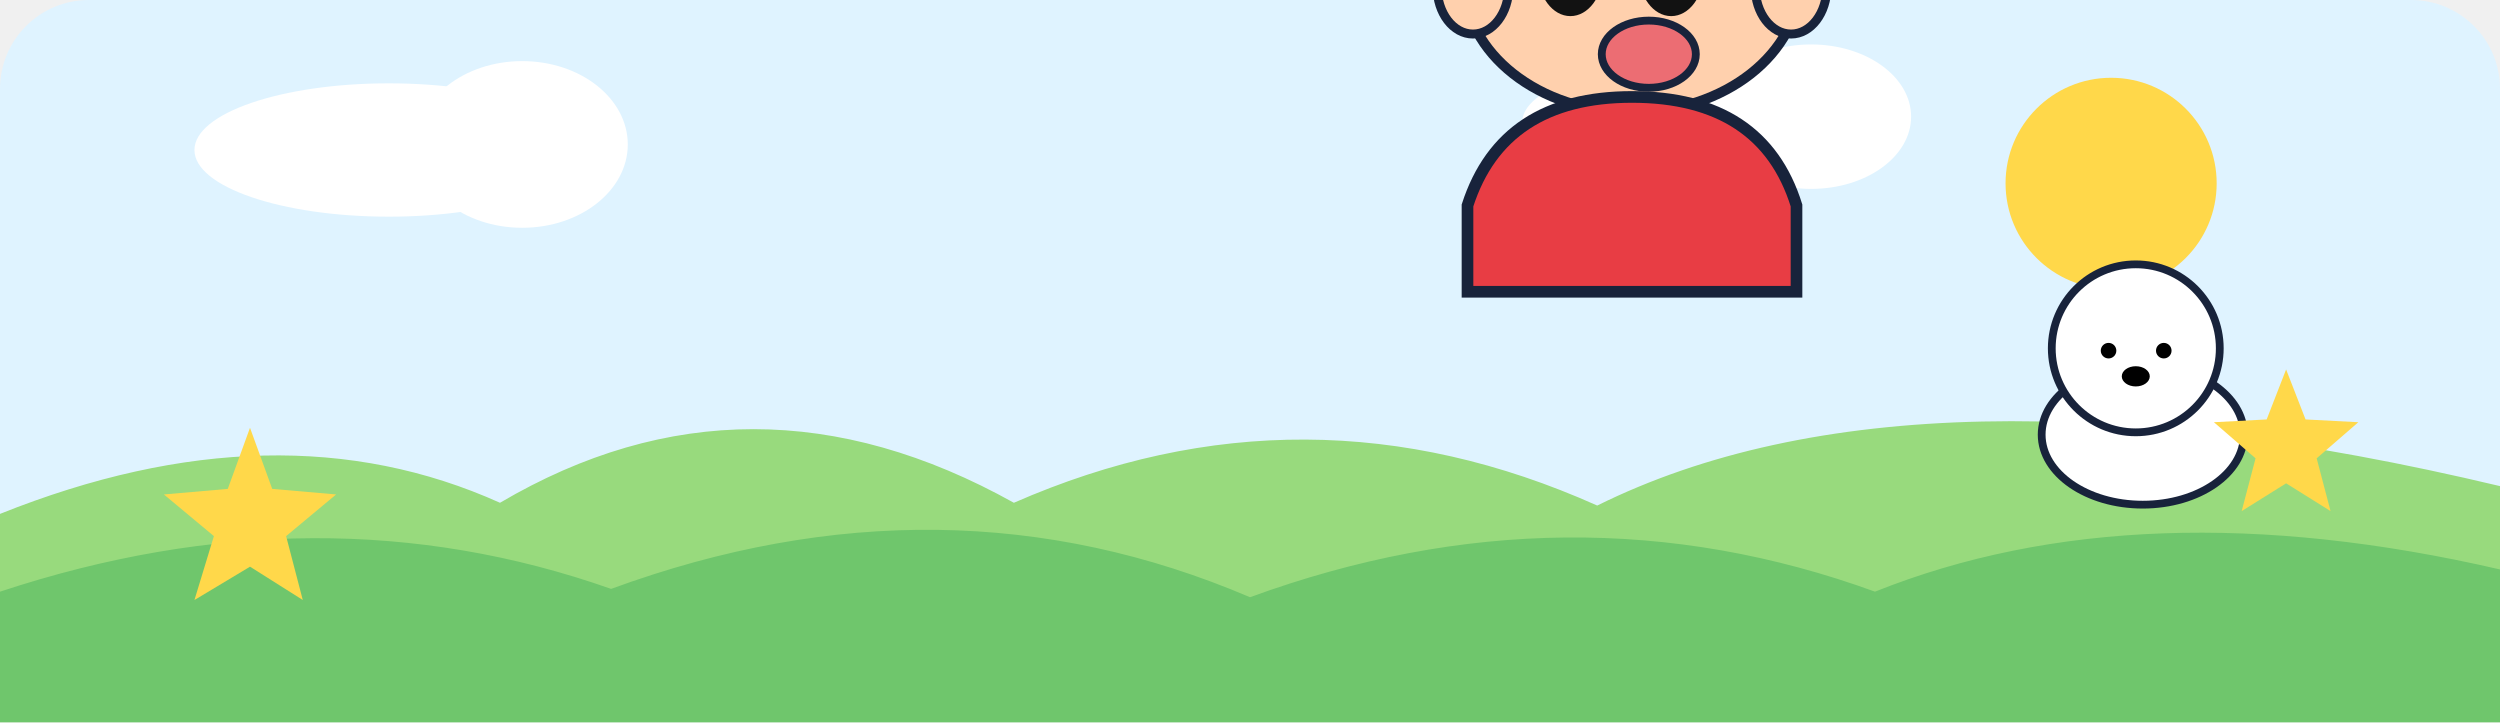
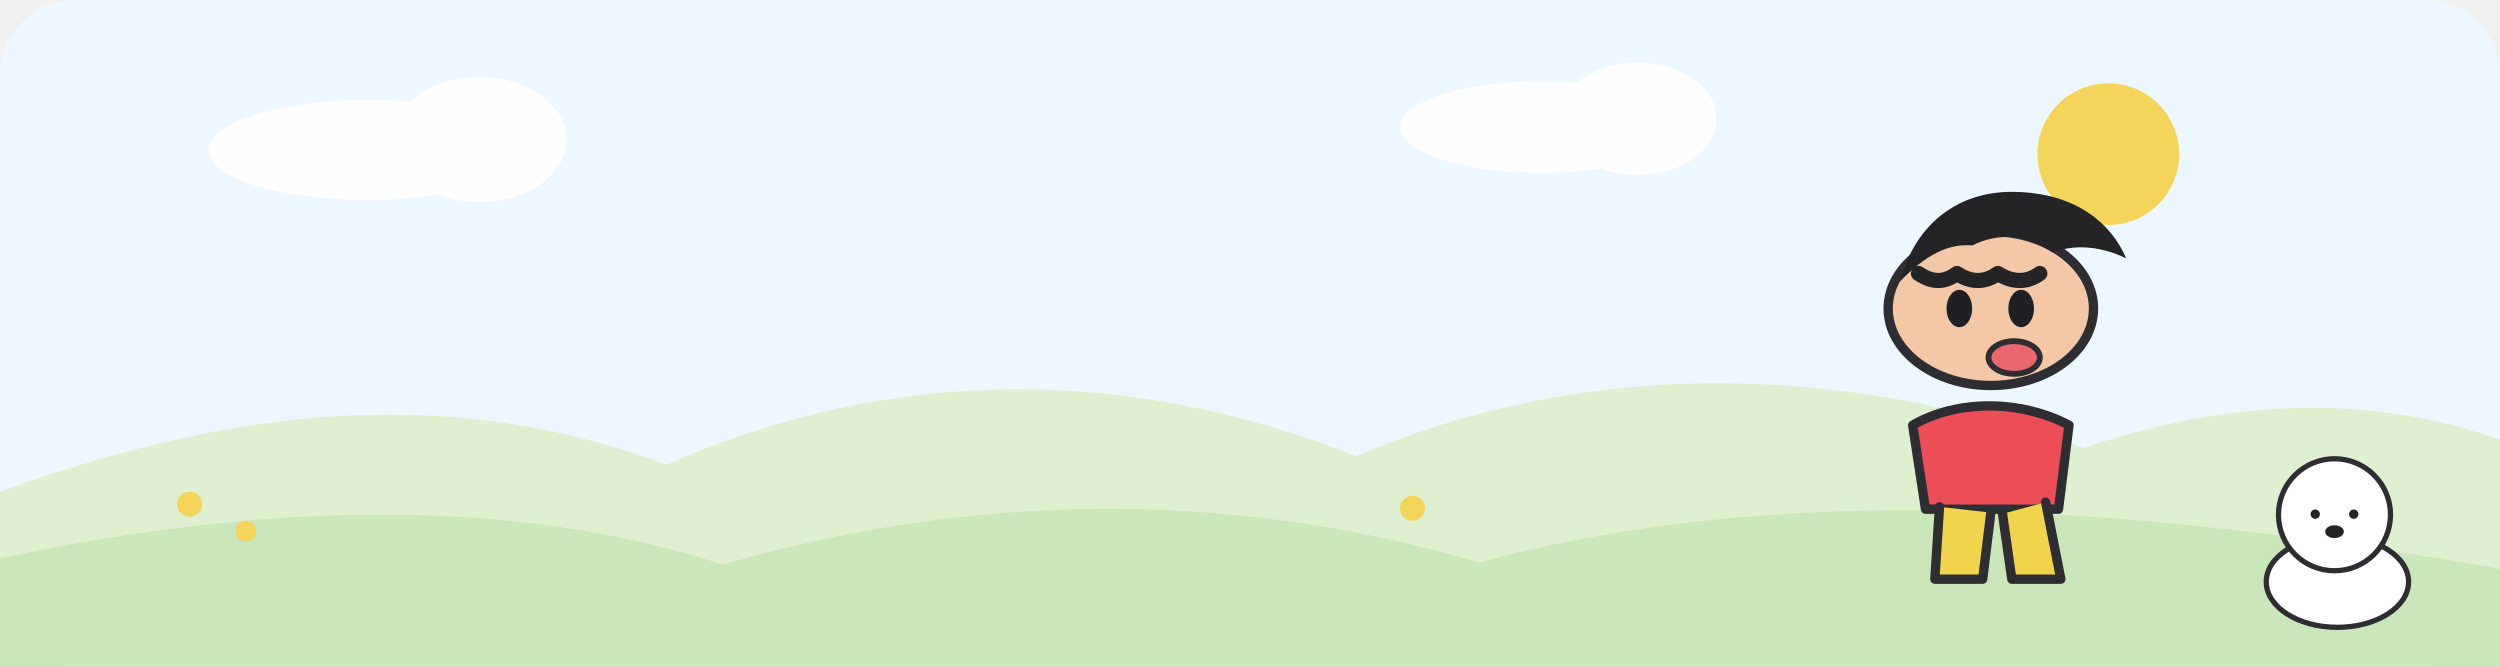
- <svg xmlns="http://www.w3.org/2000/svg" width="900" height="260" viewBox="0 0 900 260">
-   <defs>
-     <filter id="s">
-       <feDropShadow dx="0" dy="8" stdDeviation="8" flood-color="#21375a" flood-opacity=".18" />
-     </filter>
-   </defs>
-   <rect width="900" height="260" rx="32" fill="#dff3ff" />
-   <circle cx="760" cy="66" r="38" fill="#ffd84a" />
-   <g fill="#fff">
-     <ellipse cx="140" cy="54" rx="70" ry="24" />
-     <ellipse cx="188" cy="52" rx="38" ry="30" />
-     <ellipse cx="612" cy="44" rx="64" ry="22" />
-     <ellipse cx="652" cy="42" rx="36" ry="26" />
+ <svg xmlns="http://www.w3.org/2000/svg" width="1200" height="320" viewBox="0 0 1200 320">
+   <rect width="1200" height="320" rx="36" fill="#edf7ff" />
+   <circle cx="1012" cy="74" r="34" fill="#f4d45b" />
+   <g fill="#ffffff" opacity=".92">
+     <ellipse cx="176" cy="72" rx="76" ry="24" />
+     <ellipse cx="230" cy="67" rx="42" ry="30" />
+     <ellipse cx="740" cy="61" rx="68" ry="22" />
+     <ellipse cx="786" cy="57" rx="38" ry="27" />
  </g>
-   <path d="M0 185 Q100 145 180 181 Q270 128 365 181 Q470 135 575 182 Q690 125 900 175 L900 260 L0 260Z" fill="#98da7d" />
-   <path d="M0 213 Q115 175 220 212 Q340 168 450 215 Q565 173 675 213 Q770 175 900 205 L900 260 L0 260Z" fill="#6fc66c" />
-   <g transform="translate(480,-110) scale(.42)">
-     <ellipse cx="256" cy="245" rx="144.0" ry="113.28" fill="#ffd0ad" stroke="#18233b" stroke-width="8.64" />
-     <ellipse cx="119.68" cy="250.76" rx="30.72" ry="40.32" fill="#ffd0ad" stroke="#18233b" stroke-width="7.68" />
-     <ellipse cx="392.32" cy="250.76" rx="30.72" ry="40.32" fill="#ffd0ad" stroke="#18233b" stroke-width="7.68" />
-     <path d="M 129.28 166.28 Q 164.8 106.76 225.28 122.12 Q 280.0 91.4 328.0 129.8 Q 367.36 121.16 382.72 168.2 Q 328.0 144.2 280.0 166.28 Q 231.04 138.44 129.28 166.28Z" fill="#151515" />
-     <path d="M 142.72 178.76 q 18 18 34 0 q 18 18 36 0 q 20 18 38 0 q 17 16 32 1" fill="none" stroke="#151515" stroke-width="17.28" stroke-linecap="round" />
-     <ellipse cx="203.2" cy="238.28" rx="27.84" ry="37.44" fill="#121212" />
-     <ellipse cx="289.6" cy="238.28" rx="27.84" ry="37.44" fill="#121212" />
-     <circle cx="195.52" cy="225.8" r="7.68" fill="#fff" />
-     <circle cx="281.92" cy="225.8" r="7.68" fill="#fff" />
-     <path d="M 179.2 183.56 q 30.72 -17.28 55.68 0" fill="none" stroke="#151515" stroke-width="9.6" stroke-linecap="round" />
-     <path d="M 261.76 182.6 q 26.88 -17.28 51.84 0" fill="none" stroke="#151515" stroke-width="9.6" stroke-linecap="round" />
-     <ellipse cx="270.4" cy="308.36" rx="40.32" ry="28.8" fill="#ec6d73" stroke="#18233b" stroke-width="6.72" />
-     <path d="M115 438 Q145 345 256 345 Q368 345 397 438 L397 512 L115 512Z" fill="#e83d44" stroke="#18233b" stroke-width="10" />
+   <path d="M0 236c119-43 220-50 320-13 107-47 220-48 331-4 105-45 225-47 349-4 75-25 140-25 200-4v109H0z" fill="#dff0d0" />
+   <path d="M0 268c132-28 248-29 347 3 121-35 244-36 363-1 126-34 277-34 490 3v47H0z" fill="#cae6bb" />
+   <g transform="translate(866 82) scale(.56)" stroke="#2d2d32" stroke-linecap="round" stroke-linejoin="round">
+     <ellipse cx="160" cy="118" rx="88" ry="66" fill="#f4c8a6" stroke-width="8" />
+     <path d="M82 95c14-52 52-77 96-77 46 0 82 20 98 57-23-11-45-12-63-5-23-16-47-17-69-6-20-2-40 8-62 31z" fill="#242427" stroke="none" />
+     <path d="M98 88c12 8 22 8 33 0 12 8 24 8 35 0 13 8 25 8 36 0" fill="none" stroke="#242427" stroke-width="13" />
+     <ellipse cx="133" cy="118" rx="11" ry="16" fill="#1f2024" stroke="none" />
+     <ellipse cx="186" cy="118" rx="11" ry="16" fill="#1f2024" stroke="none" />
+     <ellipse cx="180" cy="160" rx="22" ry="14" fill="#e96870" stroke-width="5" />
+     <path d="M93 218c38-22 92-22 134 0l-9 72H104z" fill="#eb4e56" stroke-width="8" />
+     <path d="M116 288l-4 62h41l7-57M170 294l8 56h42l-13-66" fill="#f2d34e" stroke-width="8" />
  </g>
-   <g transform="translate(700,68) scale(.28)">
-     <ellipse cx="255" cy="316" rx="130" ry="90" fill="#fff" stroke="#18233b" stroke-width="10" />
-     <circle cx="246" cy="205" r="108" fill="#fff" stroke="#18233b" stroke-width="10" />
-     <circle cx="211" cy="208" r="10" />
-     <circle cx="282" cy="208" r="10" />
-     <ellipse cx="246" cy="241" rx="18" ry="13" />
+   <g transform="translate(1050 188) scale(.28)" stroke="#2d2d32" stroke-linecap="round" stroke-linejoin="round">
+     <ellipse cx="257" cy="326" rx="122" ry="78" fill="#fff" stroke-width="9" />
+     <circle cx="252" cy="211" r="96" fill="#fff" stroke-width="9" />
+     <circle cx="219" cy="210" r="8" fill="#242427" stroke="none" />
+     <circle cx="285" cy="210" r="8" fill="#242427" stroke="none" />
+     <ellipse cx="252" cy="240" rx="16" ry="11" fill="#242427" stroke="none" />
  </g>
-   <g fill="#ffd84a">
-     <path d="M90 154 l8 22 23 2-18 15 6 23-19-12-20 12 7-23-18-15 23-2z" />
-     <path d="M823 133 l7 18 19 1-15 13 5 19-16-10-16 10 5-19-15-13 19-1z" />
+   <g fill="#f4d45b">
+     <circle cx="91" cy="242" r="6" />
+     <circle cx="118" cy="255" r="5" />
+     <circle cx="678" cy="244" r="6" />
  </g>
</svg>
